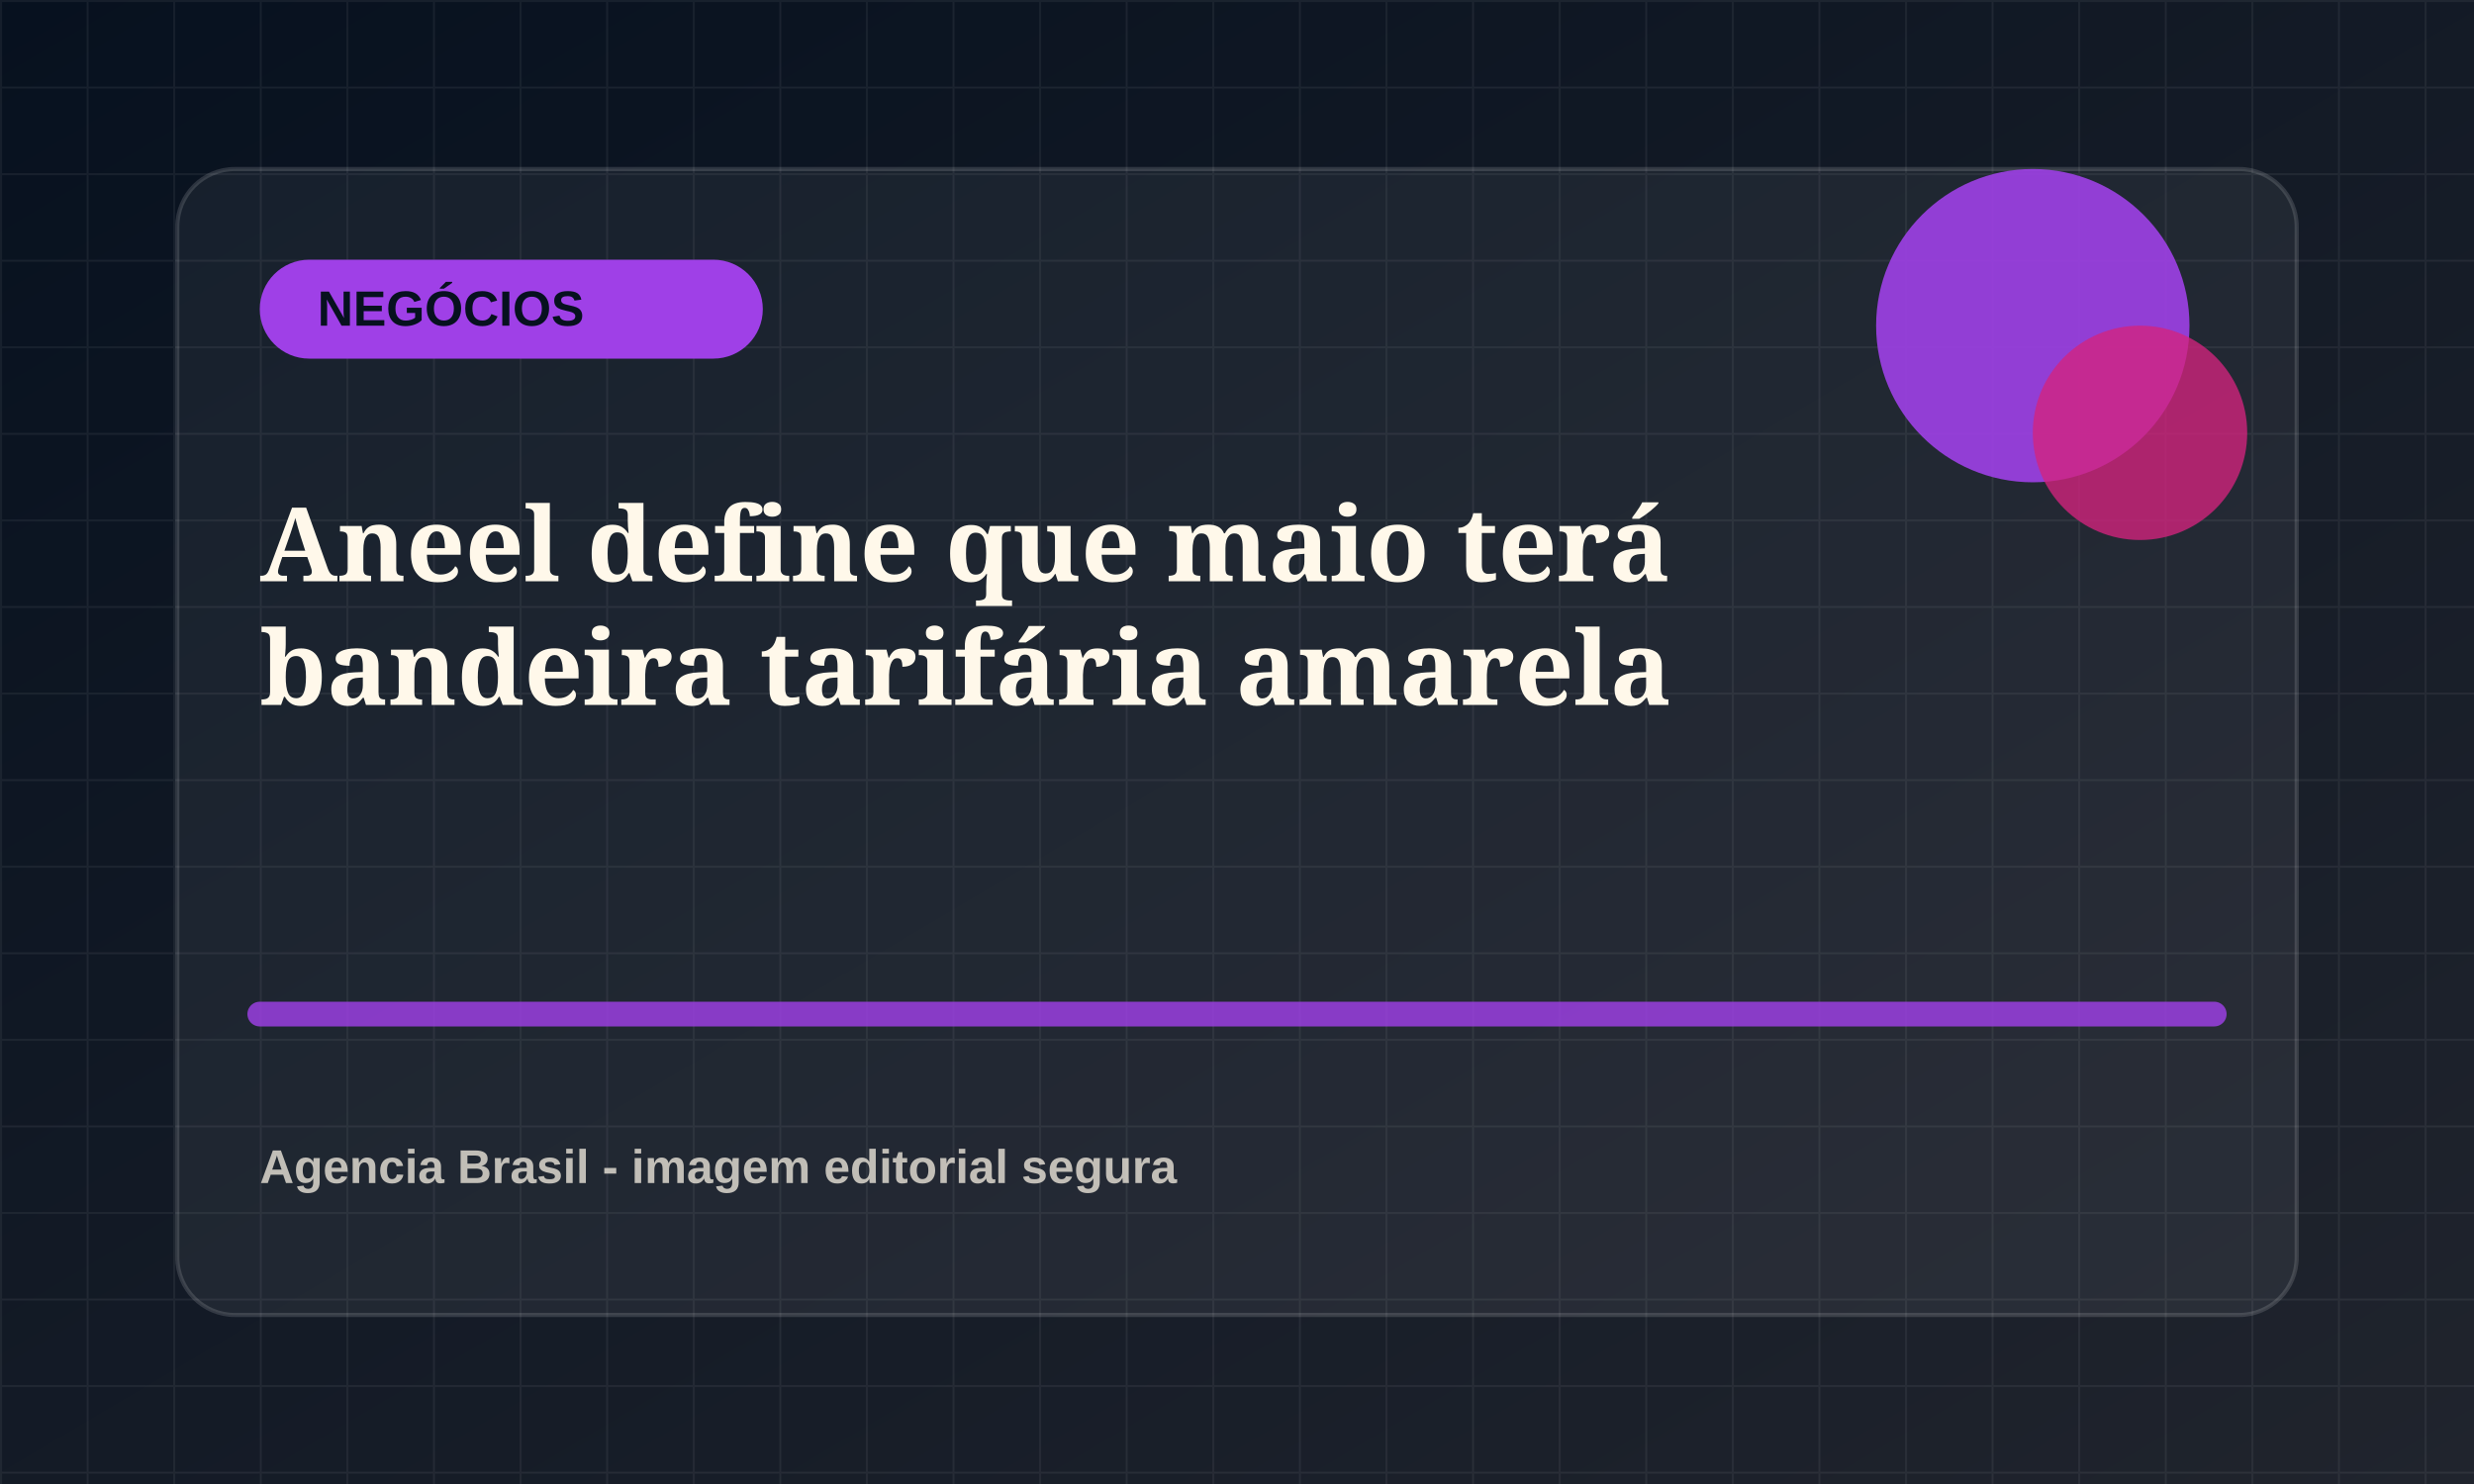
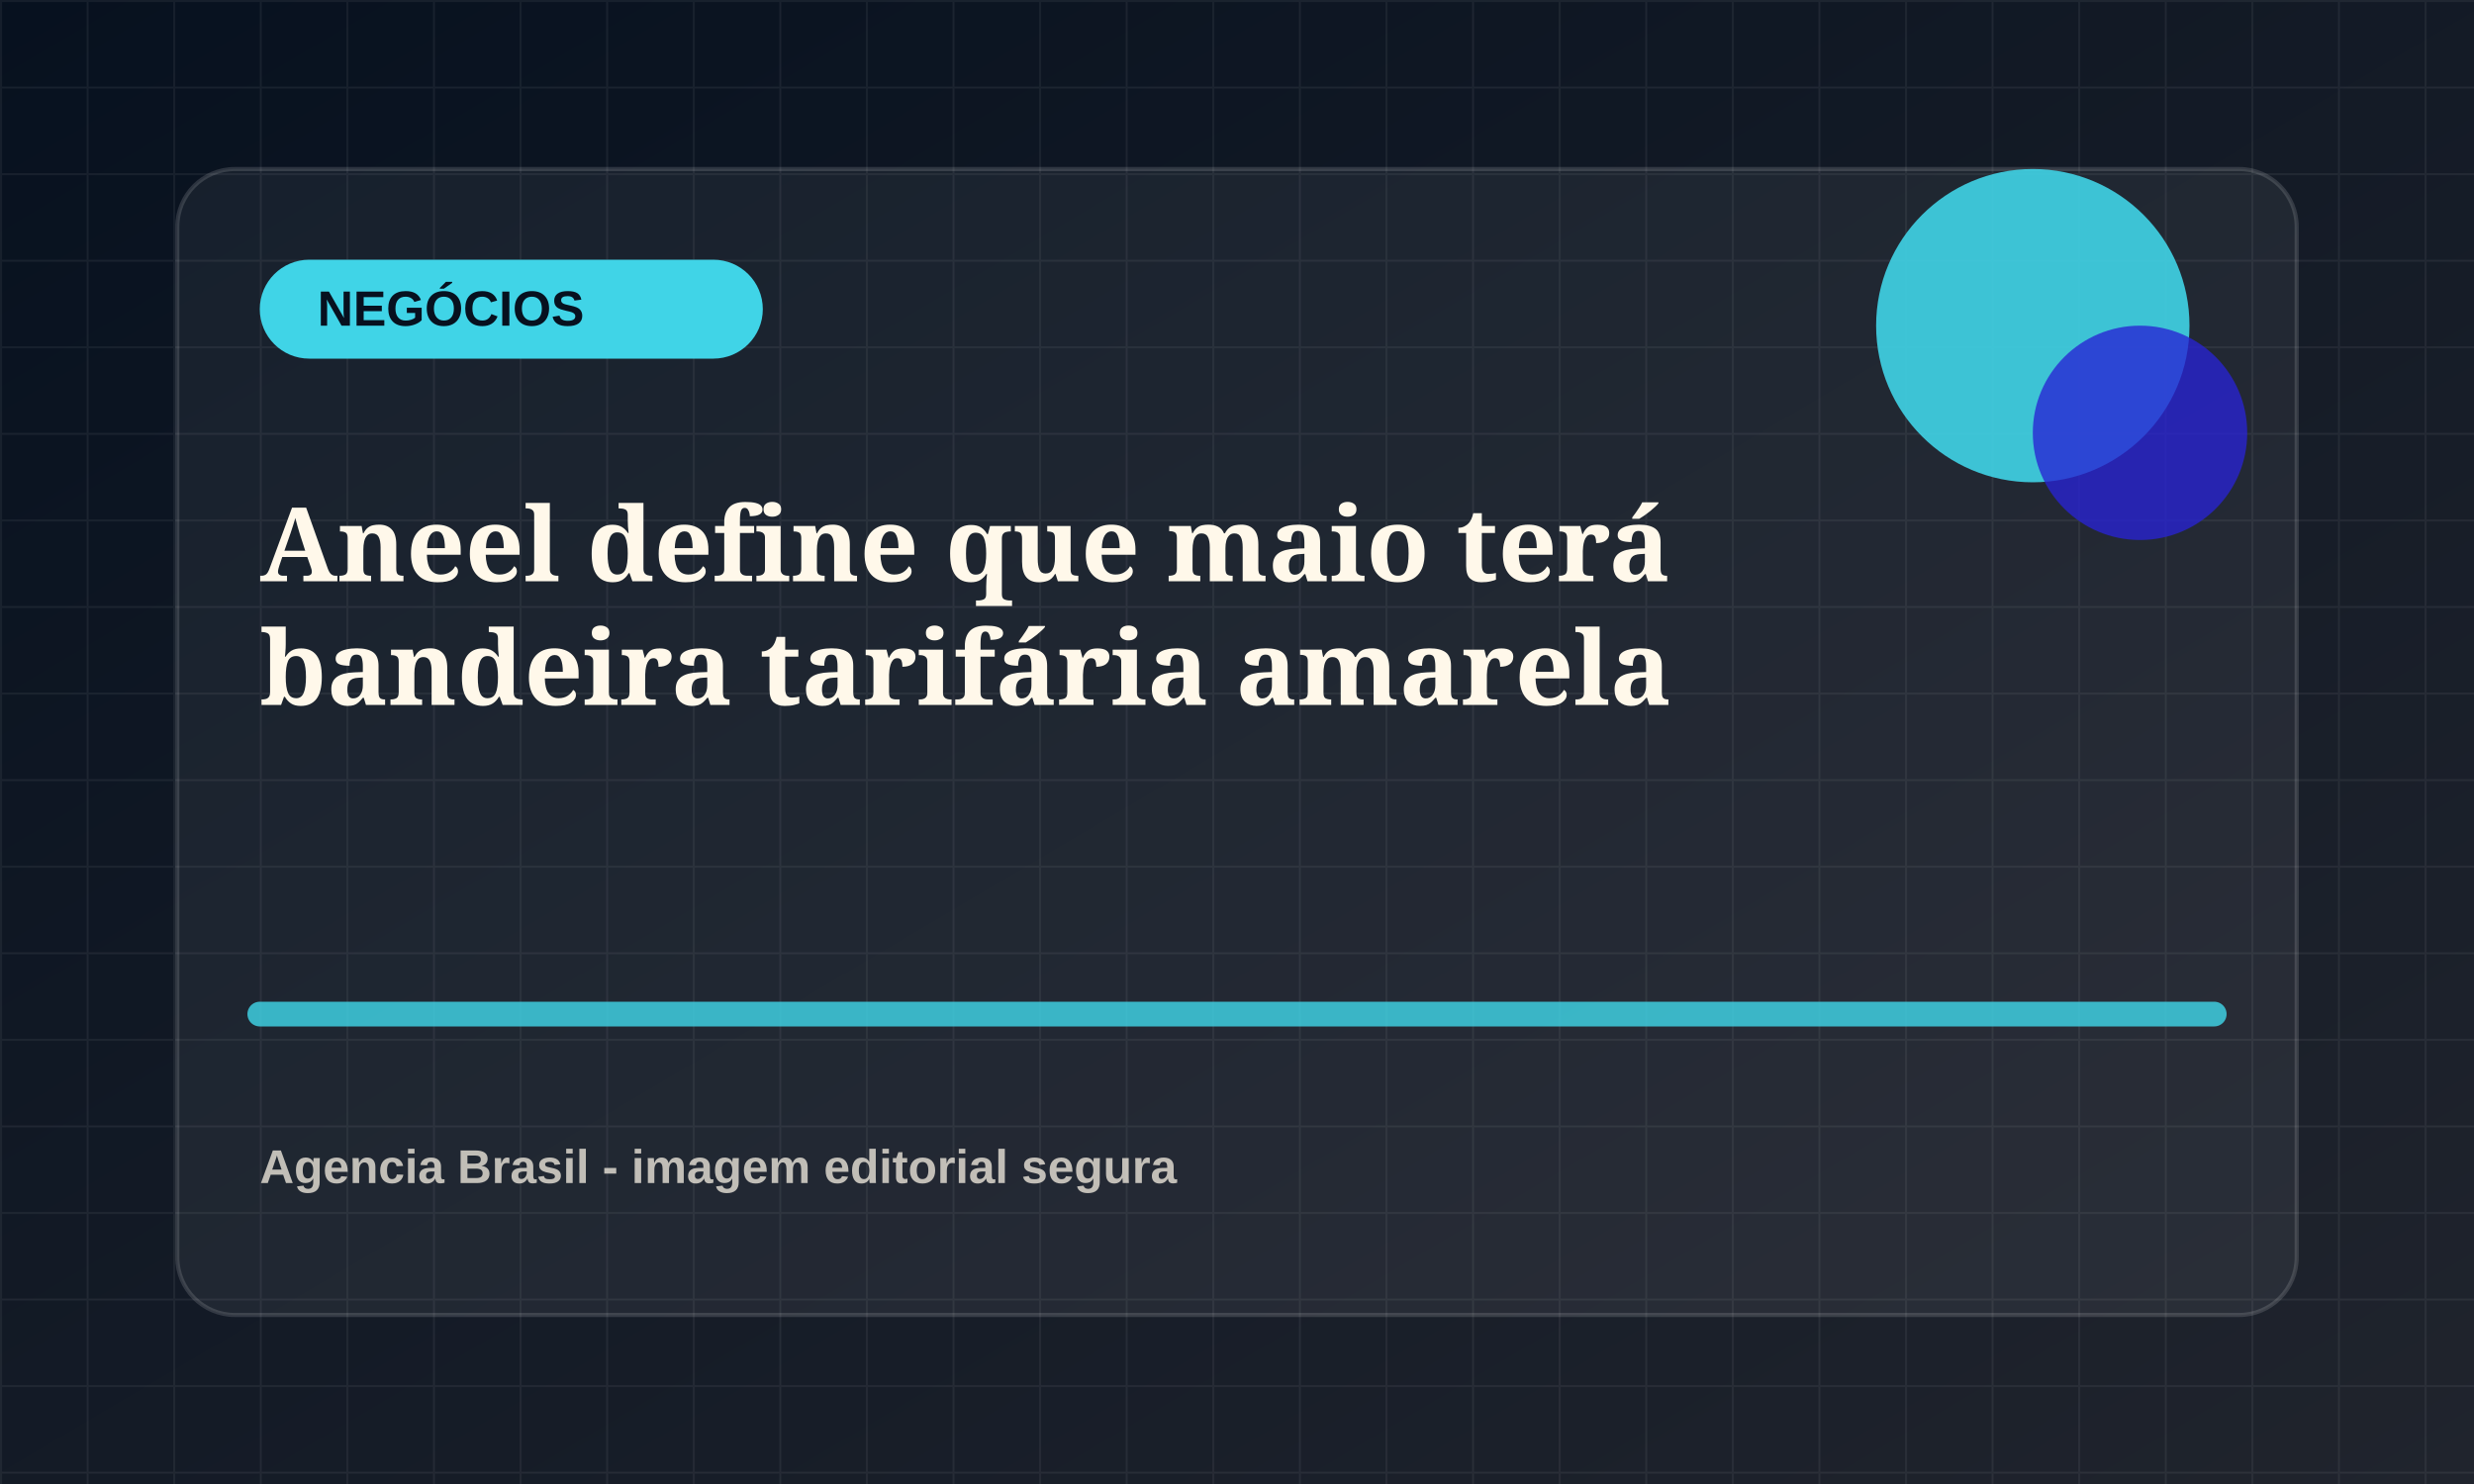
<svg xmlns="http://www.w3.org/2000/svg" viewBox="0 0 1200 720">
  <defs>
    <linearGradient id="bg" x1="0" x2="1" y1="0" y2="1">
      <stop offset="0" stop-color="#07111f" />
      <stop offset="1" stop-color="#20242d" />
    </linearGradient>
    <pattern id="grid" width="42" height="42" patternUnits="userSpaceOnUse">
      <path d="M42 0H0v42" fill="none" stroke="rgba(255,255,255,.055)" stroke-width="2" />
    </pattern>
  </defs>
  <rect width="1200" height="720" fill="url(#bg)" />
  <rect width="1200" height="720" fill="url(#grid)" />
  <rect x="86" y="82" width="1028" height="556" rx="28" fill="rgba(255,255,255,.055)" stroke="rgba(255,255,255,.14)" stroke-width="2" />
-   <rect x="126" y="126" width="244" height="48" rx="24" fill="hsl(274 78% 58%)" />
+   <rect x="126" y="126" width="244" height="48" rx="24" fill="hsl(187 78% 58%)" />
  <text x="154" y="158" fill="#07111f" font-family="Arial, sans-serif" font-size="24" font-weight="800">NEGÓCIOS</text>
-   <circle cx="986" cy="158" r="76" fill="hsl(274 78% 58%)" opacity=".9" />
-   <circle cx="1038" cy="210" r="52" fill="hsl(329 72% 48%)" opacity=".78" />
-   <path d="M126 492h948" stroke="hsl(274 78% 58%)" stroke-width="12" stroke-linecap="round" opacity=".82" />
+   <circle cx="986" cy="158" r="76" fill="hsl(187 78% 58%)" opacity=".9" />
+   <circle cx="1038" cy="210" r="52" fill="hsl(242 72% 48%)" opacity=".78" />
+   <path d="M126 492h948" stroke="hsl(187 78% 58%)" stroke-width="12" stroke-linecap="round" opacity=".82" />
  <text x="126" y="282" fill="#fff8ea" font-family="Georgia, serif" font-size="50" font-weight="700">
    <tspan x="126" dy="0">Aneel define que maio terá</tspan>
    <tspan x="126" dy="60">bandeira tarifária amarela</tspan>
  </text>
  <text x="126" y="574" fill="rgba(255,248,234,.72)" font-family="Arial, sans-serif" font-size="23" font-weight="700">Agencia Brasil - imagem editorial segura</text>
</svg>
